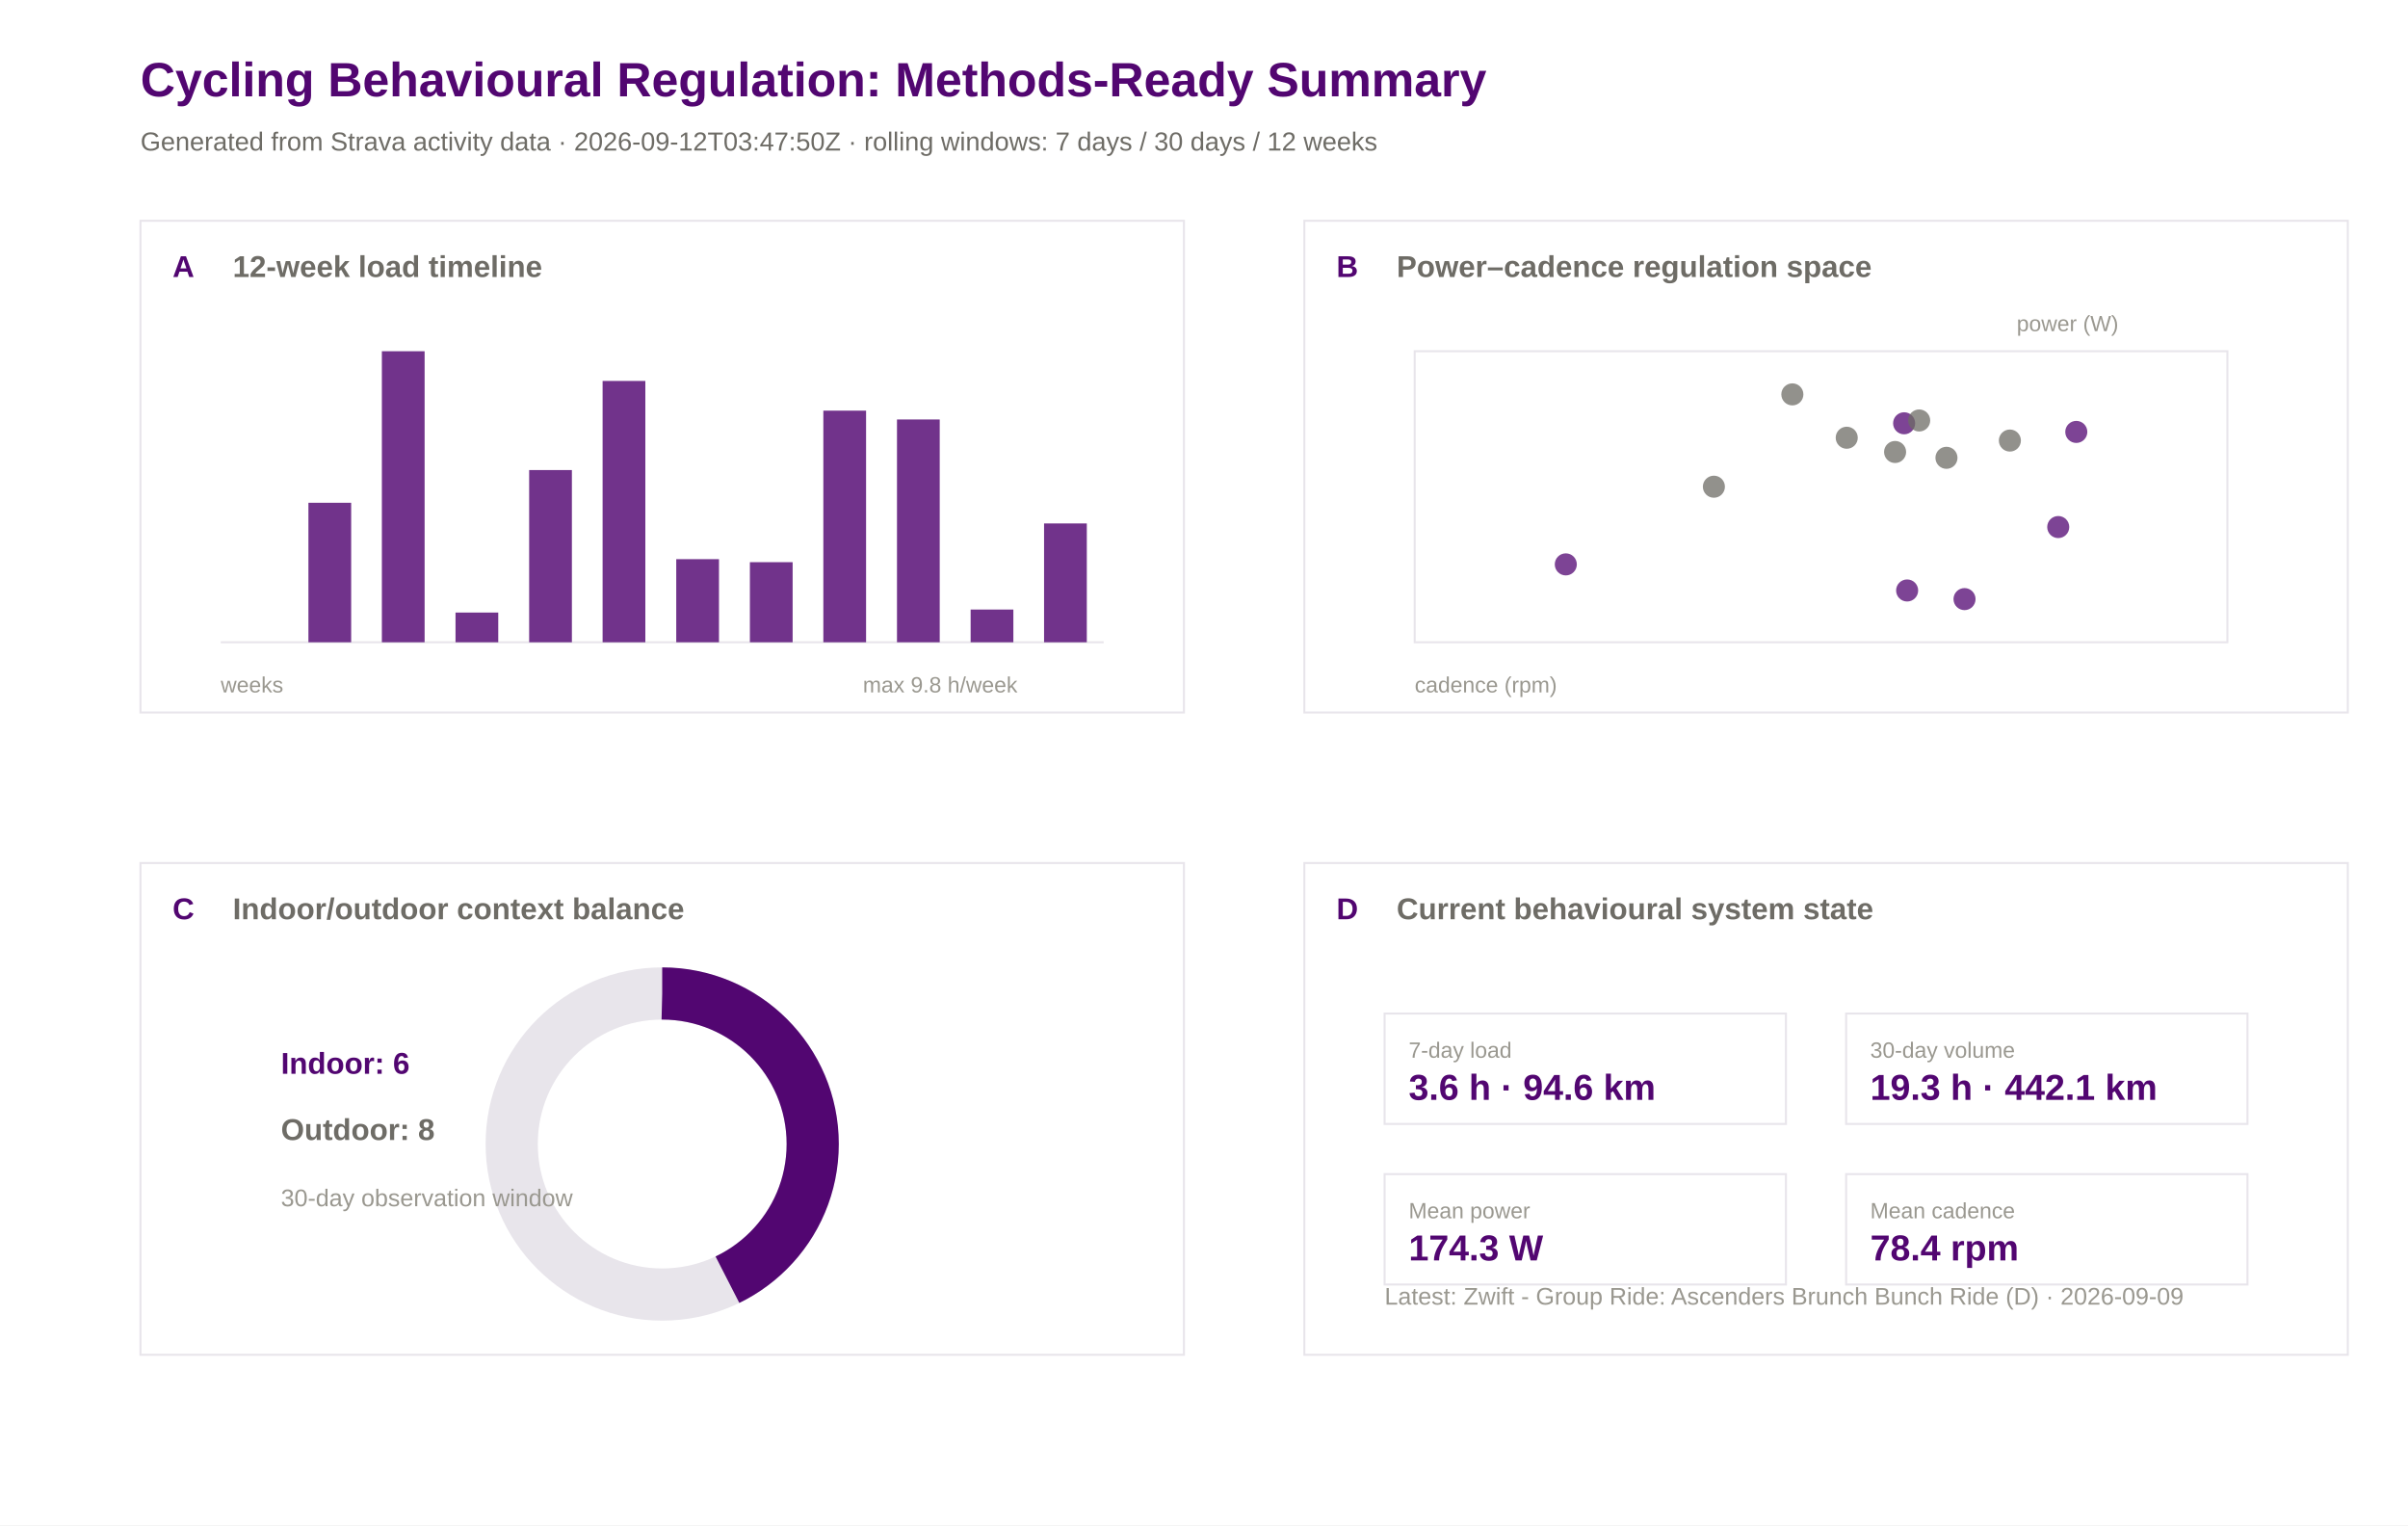
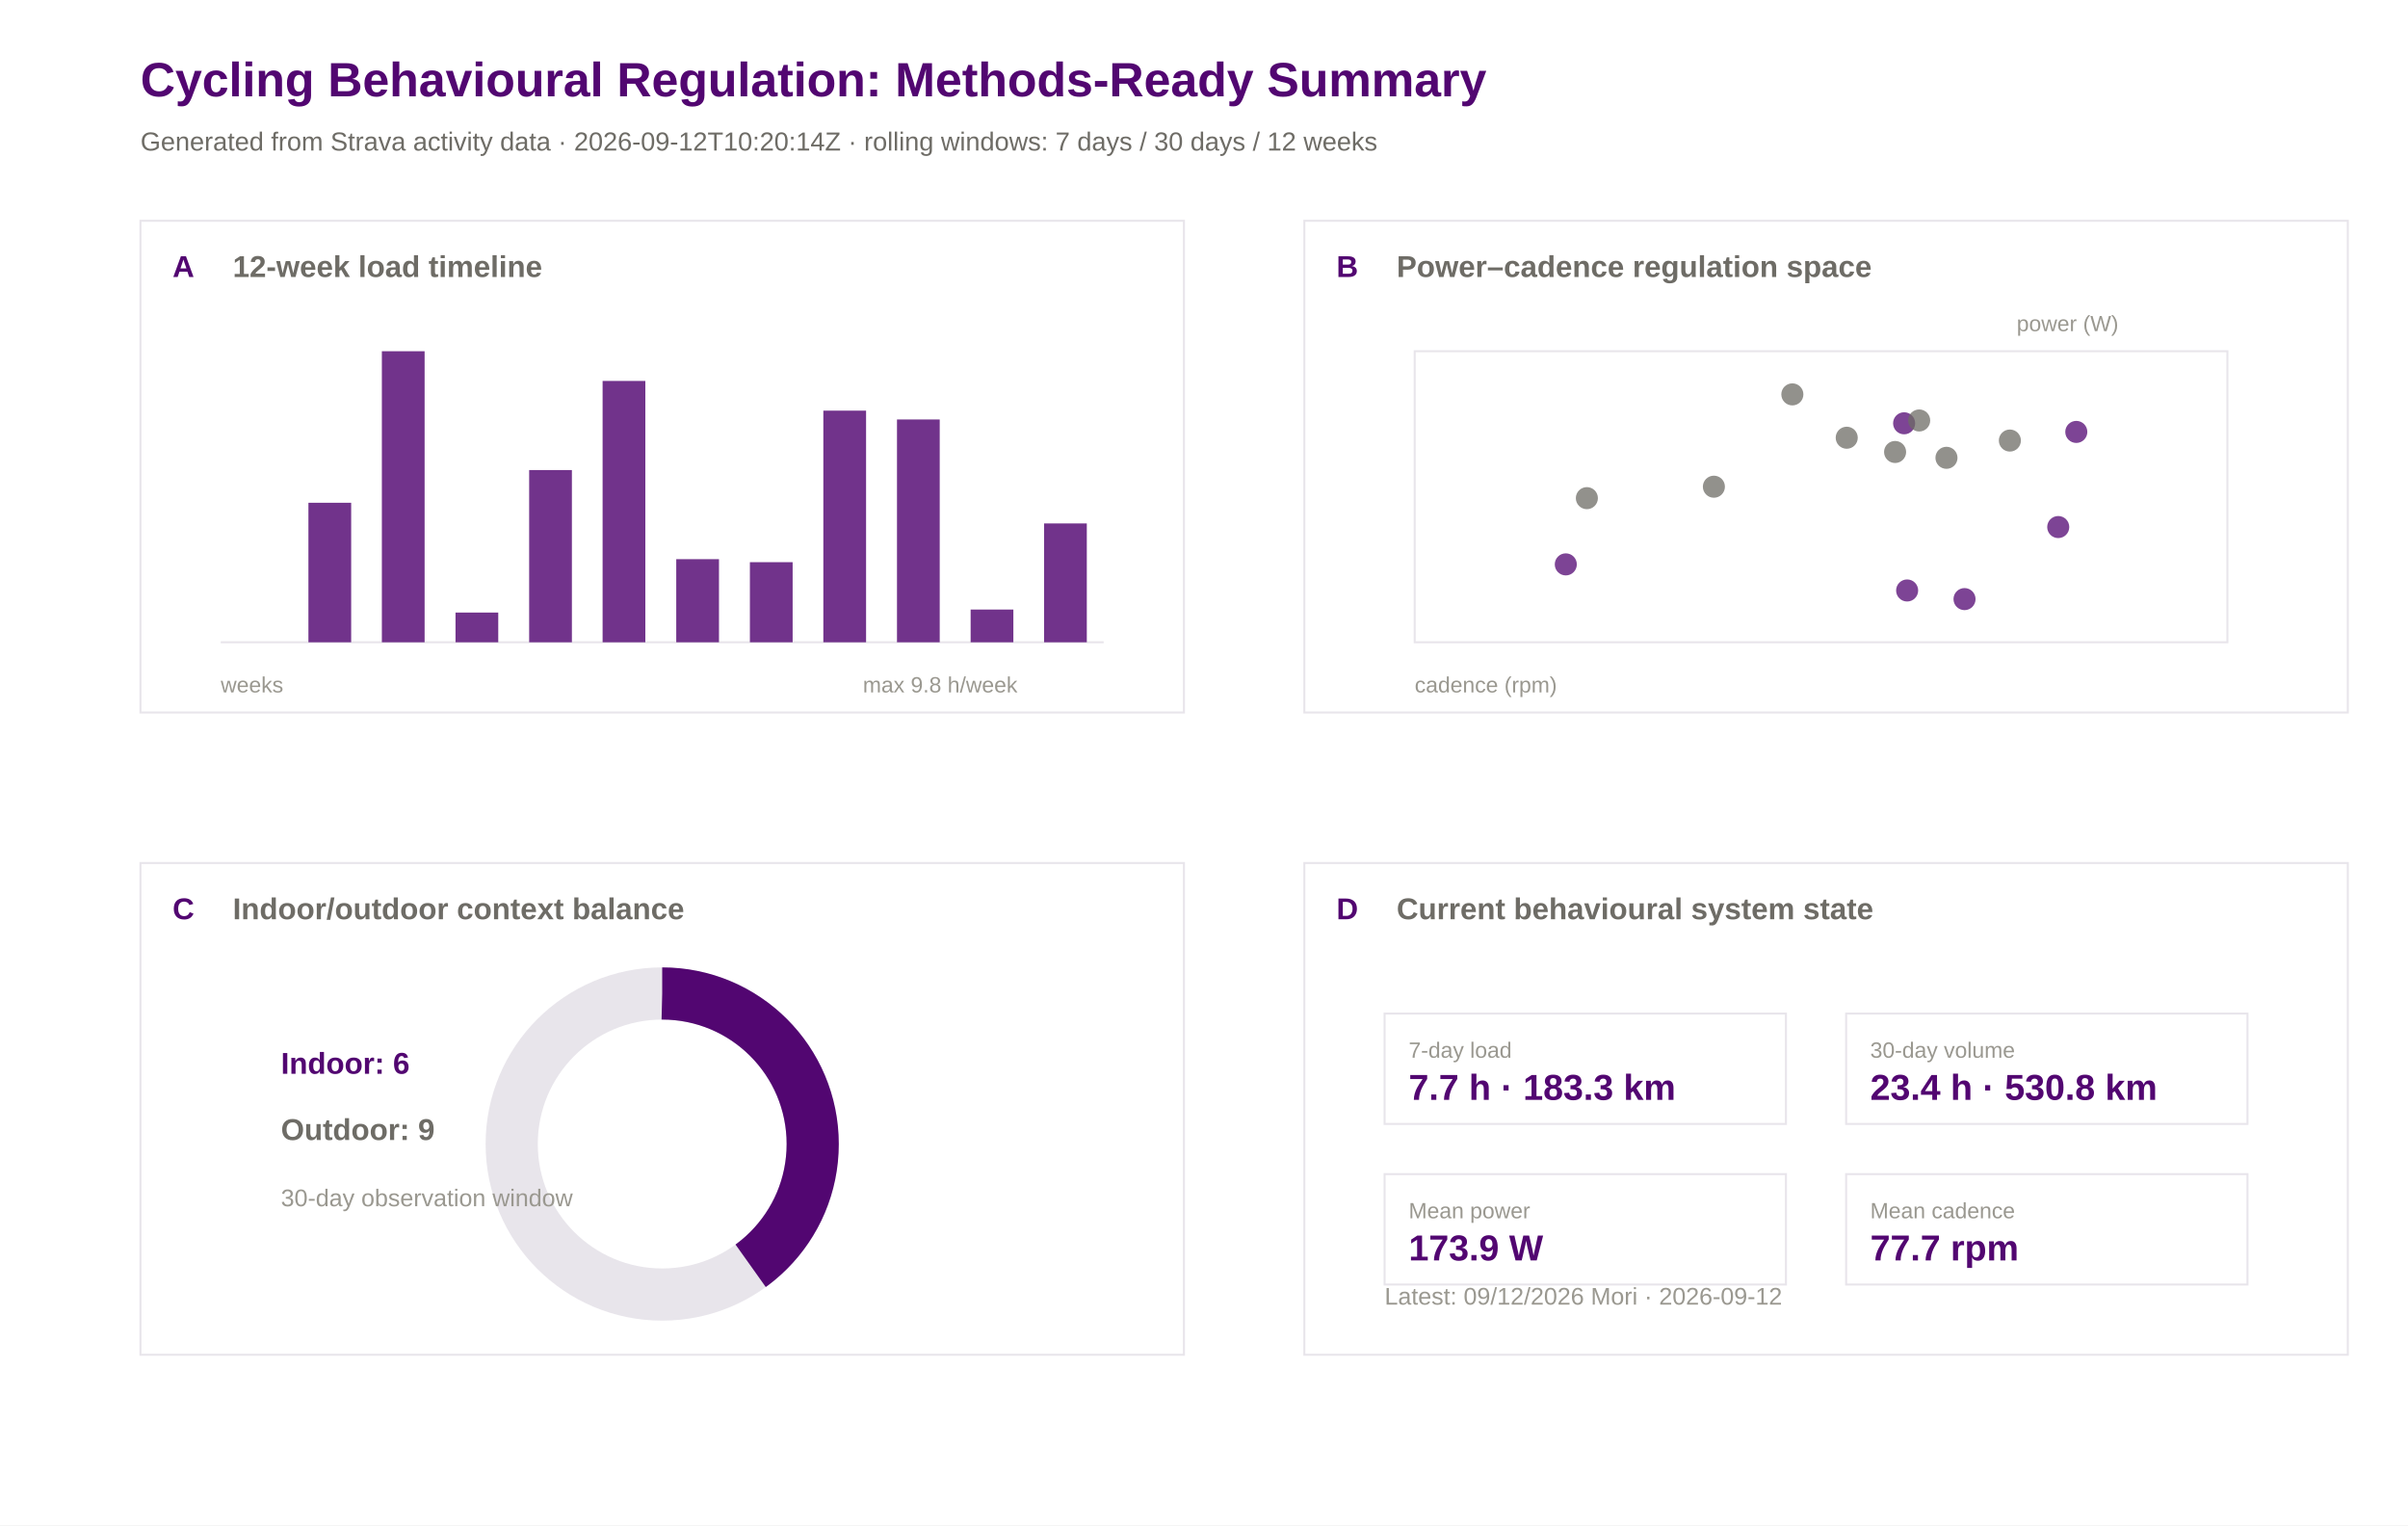
<svg xmlns="http://www.w3.org/2000/svg" width="1200" height="760" viewBox="0 0 1200 760">
  <rect width="100%" height="100%" fill="#ffffff" />
  <text x="70.0" y="48.0" font-family="Arial" font-size="24" font-weight="600" fill="#520671">Cycling Behavioural Regulation: Methods-Ready Summary</text>
-   <text x="70.0" y="75.0" font-family="Arial" font-size="13" font-weight="400" fill="#6e6c66">Generated from Strava activity data · 2026-09-12T03:47:50Z · rolling windows: 7 days / 30 days / 12 weeks</text>
+   <text x="70.0" y="75.0" font-family="Arial" font-size="13" font-weight="400" fill="#6e6c66">Generated from Strava activity data · 2026-09-12T10:20:14Z · rolling windows: 7 days / 30 days / 12 weeks</text>
  <rect x="70" y="110" width="520" height="245" fill="#ffffff" stroke="#e8e5eb" stroke-width="1" />
  <text x="86.0" y="138.0" font-family="Arial" font-size="15" font-weight="600" fill="#520671">A</text>
  <text x="116.0" y="138.0" font-family="Arial" font-size="15" font-weight="600" fill="#6e6c66">12-week load timeline</text>
  <rect x="650" y="110" width="520" height="245" fill="#ffffff" stroke="#e8e5eb" stroke-width="1" />
  <text x="666.0" y="138.0" font-family="Arial" font-size="15" font-weight="600" fill="#520671">B</text>
  <text x="696.0" y="138.0" font-family="Arial" font-size="15" font-weight="600" fill="#6e6c66">Power–cadence regulation space</text>
  <rect x="70" y="430" width="520" height="245" fill="#ffffff" stroke="#e8e5eb" stroke-width="1" />
  <text x="86.0" y="458.0" font-family="Arial" font-size="15" font-weight="600" fill="#520671">C</text>
  <text x="116.0" y="458.0" font-family="Arial" font-size="15" font-weight="600" fill="#6e6c66">Indoor/outdoor context balance</text>
  <rect x="650" y="430" width="520" height="245" fill="#ffffff" stroke="#e8e5eb" stroke-width="1" />
  <text x="666.0" y="458.0" font-family="Arial" font-size="15" font-weight="600" fill="#520671">D</text>
  <text x="696.0" y="458.0" font-family="Arial" font-size="15" font-weight="600" fill="#6e6c66">Current behavioural system state</text>
  <line x1="110" y1="320" x2="550" y2="320" stroke="#e8e5eb" />
  <rect x="117.0" y="320.0" width="21.3" height="0.0" fill="#520671" opacity="0.82" />
  <rect x="153.7" y="250.5" width="21.3" height="69.5" fill="#520671" opacity="0.82" />
  <rect x="190.3" y="175.0" width="21.3" height="145.0" fill="#520671" opacity="0.82" />
  <rect x="227.0" y="305.2" width="21.3" height="14.8" fill="#520671" opacity="0.82" />
  <rect x="263.7" y="234.2" width="21.3" height="85.8" fill="#520671" opacity="0.82" />
  <rect x="300.3" y="189.8" width="21.3" height="130.2" fill="#520671" opacity="0.82" />
  <rect x="337.0" y="278.6" width="21.3" height="41.4" fill="#520671" opacity="0.82" />
  <rect x="373.7" y="280.1" width="21.3" height="39.9" fill="#520671" opacity="0.82" />
  <rect x="410.3" y="204.6" width="21.3" height="115.4" fill="#520671" opacity="0.82" />
  <rect x="447.0" y="209.0" width="21.3" height="111.0" fill="#520671" opacity="0.82" />
  <rect x="483.7" y="303.7" width="21.3" height="16.3" fill="#520671" opacity="0.82" />
  <rect x="520.3" y="260.8" width="21.3" height="59.2" fill="#520671" opacity="0.82" />
  <text x="110.0" y="345.0" font-family="Arial" font-size="11" font-weight="400" fill="#9a9890">weeks</text>
  <text x="430.0" y="345.0" font-family="Arial" font-size="11" font-weight="400" fill="#9a9890">max 9.8 h/week</text>
  <rect x="705" y="175" width="405" height="145" fill="#ffffff" stroke="#e8e5eb" />
  <circle cx="1034.7" cy="215.2" r="5.5" fill="#520671" opacity="0.75" />
  <circle cx="920.3" cy="218.1" r="5.5" fill="#6e6c66" opacity="0.75" />
  <circle cx="893.2" cy="196.5" r="5.5" fill="#6e6c66" opacity="0.75" />
  <circle cx="780.3" cy="281.2" r="5.5" fill="#520671" opacity="0.75" />
  <circle cx="948.9" cy="210.9" r="5.5" fill="#520671" opacity="0.75" />
  <circle cx="944.4" cy="225.2" r="5.5" fill="#6e6c66" opacity="0.75" />
  <circle cx="854.1" cy="242.5" r="5.5" fill="#6e6c66" opacity="0.75" />
  <circle cx="956.4" cy="209.5" r="5.5" fill="#6e6c66" opacity="0.75" />
  <circle cx="1025.7" cy="262.6" r="5.5" fill="#520671" opacity="0.75" />
  <circle cx="950.4" cy="294.2" r="5.5" fill="#520671" opacity="0.75" />
  <circle cx="970.0" cy="228.1" r="5.5" fill="#6e6c66" opacity="0.75" />
  <circle cx="1001.6" cy="219.5" r="5.5" fill="#6e6c66" opacity="0.75" />
  <circle cx="979.0" cy="298.5" r="5.5" fill="#520671" opacity="0.75" />
+   <circle cx="790.8" cy="248.2" r="5.5" fill="#6e6c66" opacity="0.75" />
  <text x="705.0" y="345.0" font-family="Arial" font-size="11" font-weight="400" fill="#9a9890">cadence (rpm)</text>
  <text x="1005.0" y="165.0" font-family="Arial" font-size="11" font-weight="400" fill="#9a9890">power (W)</text>
  <circle cx="330" cy="570" r="75" fill="none" stroke="#e8e5eb" stroke-width="26" />
-   <circle cx="330" cy="570" r="75" fill="none" stroke="#520671" stroke-width="26" stroke-dasharray="202.0 471.2" transform="rotate(-90 330 570)" />
+   <circle cx="330" cy="570" r="75" fill="none" stroke="#520671" stroke-width="26" stroke-dasharray="188.5 471.2" transform="rotate(-90 330 570)" />
  <text x="140.0" y="535.0" font-family="Arial" font-size="15" font-weight="600" fill="#520671">Indoor: 6</text>
-   <text x="140.0" y="568.0" font-family="Arial" font-size="15" font-weight="600" fill="#6e6c66">Outdoor: 8</text>
+   <text x="140.0" y="568.0" font-family="Arial" font-size="15" font-weight="600" fill="#6e6c66">Outdoor: 9</text>
  <text x="140.0" y="601.0" font-family="Arial" font-size="12" font-weight="400" fill="#9a9890">30-day observation window</text>
  <rect x="690" y="505" width="200" height="55" fill="#ffffff" stroke="#e8e5eb" />
  <text x="702.0" y="527.0" font-family="Arial" font-size="11" font-weight="500" fill="#9a9890">7-day load</text>
-   <text x="702.0" y="548.0" font-family="Arial" font-size="18" font-weight="600" fill="#520671">3.6 h · 94.6 km</text>
+   <text x="702.0" y="548.0" font-family="Arial" font-size="18" font-weight="600" fill="#520671">7.7 h · 183.3 km</text>
  <rect x="920" y="505" width="200" height="55" fill="#ffffff" stroke="#e8e5eb" />
  <text x="932.0" y="527.0" font-family="Arial" font-size="11" font-weight="500" fill="#9a9890">30-day volume</text>
-   <text x="932.0" y="548.0" font-family="Arial" font-size="18" font-weight="600" fill="#520671">19.3 h · 442.1 km</text>
+   <text x="932.0" y="548.0" font-family="Arial" font-size="18" font-weight="600" fill="#520671">23.4 h · 530.8 km</text>
  <rect x="690" y="585" width="200" height="55" fill="#ffffff" stroke="#e8e5eb" />
  <text x="702.0" y="607.0" font-family="Arial" font-size="11" font-weight="500" fill="#9a9890">Mean power</text>
-   <text x="702.0" y="628.0" font-family="Arial" font-size="18" font-weight="600" fill="#520671">174.3 W</text>
+   <text x="702.0" y="628.0" font-family="Arial" font-size="18" font-weight="600" fill="#520671">173.9 W</text>
  <rect x="920" y="585" width="200" height="55" fill="#ffffff" stroke="#e8e5eb" />
  <text x="932.0" y="607.0" font-family="Arial" font-size="11" font-weight="500" fill="#9a9890">Mean cadence</text>
-   <text x="932.0" y="628.0" font-family="Arial" font-size="18" font-weight="600" fill="#520671">78.4 rpm</text>
-   <text x="690.0" y="650.0" font-family="Arial" font-size="12" font-weight="400" fill="#9a9890">Latest: Zwift - Group Ride: Ascenders Brunch Bunch Ride (D) · 2026-09-09</text>
+   <text x="932.0" y="628.0" font-family="Arial" font-size="18" font-weight="600" fill="#520671">77.7 rpm</text>
+   <text x="690.0" y="650.0" font-family="Arial" font-size="12" font-weight="400" fill="#9a9890">Latest: 09/12/2026 Mori · 2026-09-12</text>
</svg>
